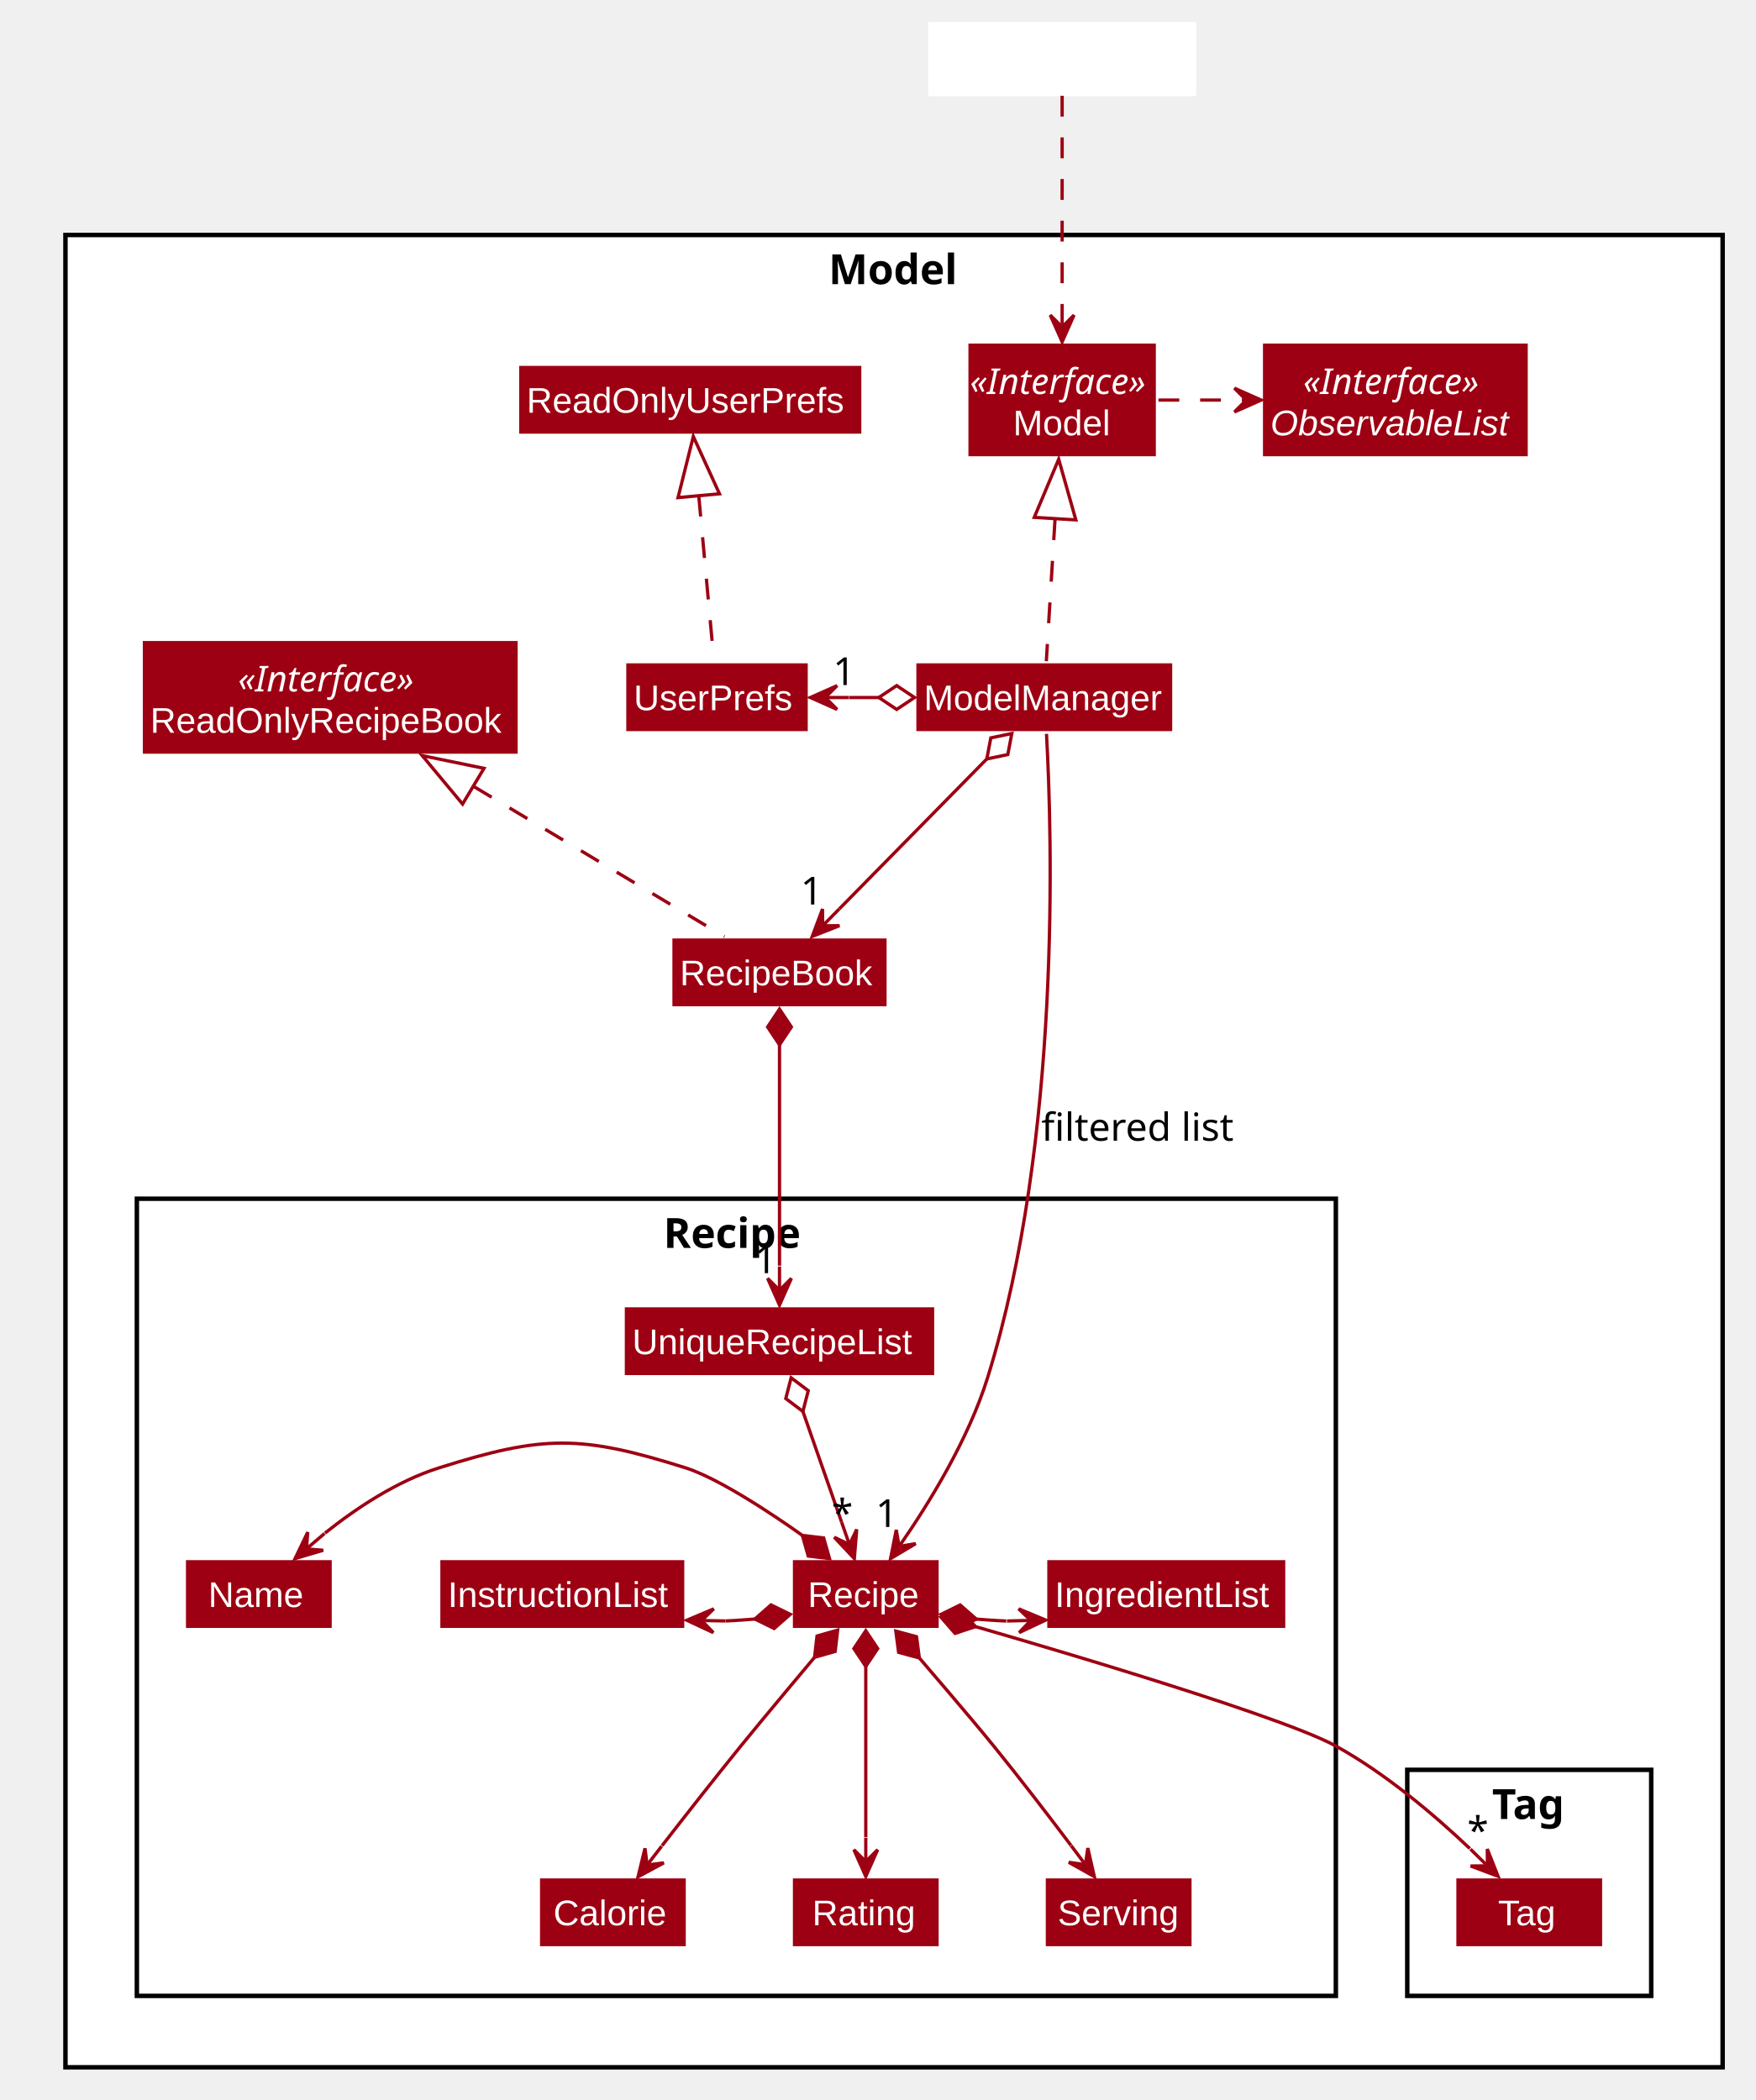
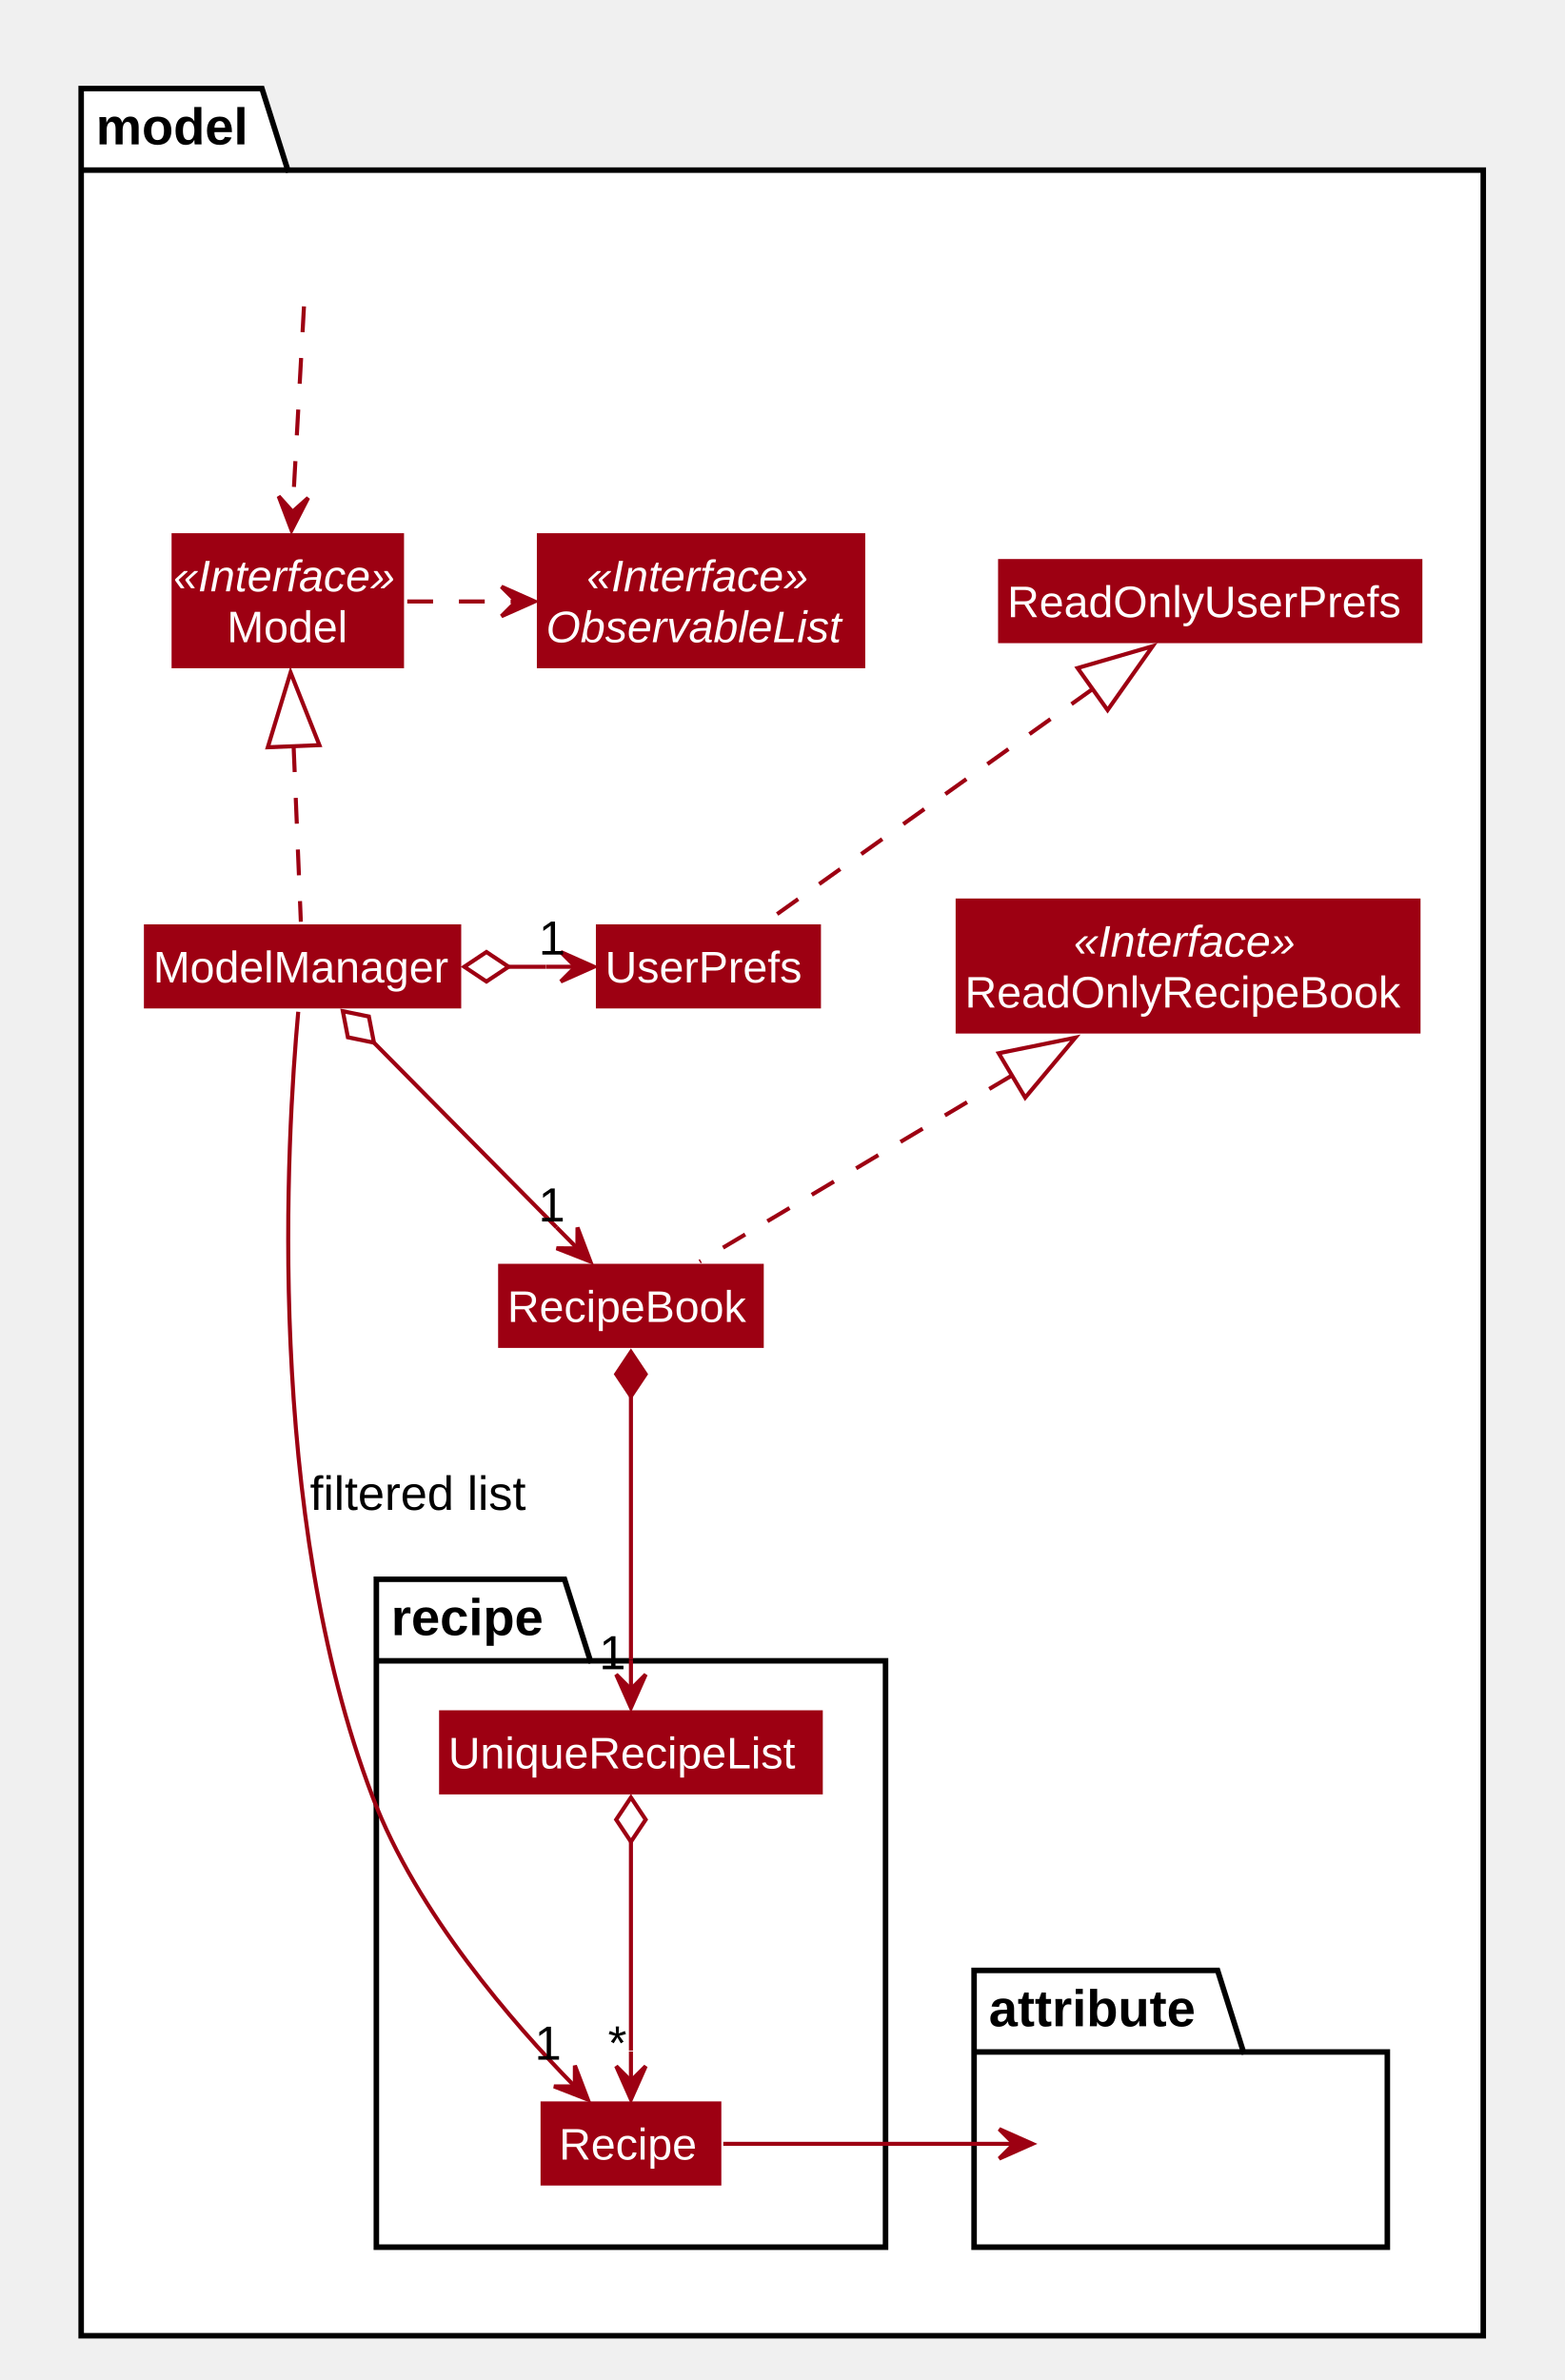
- <svg xmlns="http://www.w3.org/2000/svg" contentScriptType="application/ecmascript" contentStyleType="text/css" height="706px" preserveAspectRatio="none" style="width:590px;height:706px;" version="1.1" viewBox="0 0 590 706" width="590px" zoomAndPan="magnify">
+ <svg xmlns="http://www.w3.org/2000/svg" contentScriptType="application/ecmascript" contentStyleType="text/css" height="645px" preserveAspectRatio="none" style="width:424px;height:645px;" version="1.1" viewBox="0 0 424 645" width="424px" zoomAndPan="magnify">
  <defs />
  <g>
-     <rect fill="#FFFFFF" height="616" style="stroke: #000000; stroke-width: 1.5;" width="557" x="22" y="79" />
-     <text fill="#000000" font-family="sans-serif" font-size="14" font-weight="bold" lengthAdjust="spacingAndGlyphs" textLength="44" x="278.5" y="95.533">Model</text>
-     <rect fill="#FFFFFF" height="268" style="stroke: #000000; stroke-width: 1.5;" width="403" x="46" y="403" />
-     <text fill="#000000" font-family="sans-serif" font-size="14" font-weight="bold" lengthAdjust="spacingAndGlyphs" textLength="49" x="223" y="419.533">Recipe</text>
-     <rect fill="#FFFFFF" height="76" style="stroke: #000000; stroke-width: 1.5;" width="82" x="473" y="595" />
-     <text fill="#000000" font-family="sans-serif" font-size="14" font-weight="bold" lengthAdjust="spacingAndGlyphs" textLength="25" x="501.5" y="611.533">Tag</text>
-     <rect fill="#9D0012" height="38.893" id="ReadOnlyRecipeBook" style="stroke: #FFFFFF; stroke-width: 1.0;" width="127" x="47.5" y="215" />
-     <text fill="#FFFFFF" font-family="sans-serif" font-size="12" font-style="italic" lengthAdjust="spacingAndGlyphs" textLength="62" x="80" y="232.457">«Interface»</text>
-     <text fill="#FFFFFF" font-family="Arial" font-size="12" lengthAdjust="spacingAndGlyphs" textLength="121" x="50.5" y="246.35">ReadOnlyRecipeBook</text>
-     <rect fill="#9D0012" height="38.893" id="Model" style="stroke: #FFFFFF; stroke-width: 1.0;" width="64" x="325" y="115" />
-     <text fill="#FFFFFF" font-family="sans-serif" font-size="12" font-style="italic" lengthAdjust="spacingAndGlyphs" textLength="62" x="326" y="132.457">«Interface»</text>
-     <text fill="#FFFFFF" font-family="Arial" font-size="12" lengthAdjust="spacingAndGlyphs" textLength="33" x="340.5" y="146.35">Model</text>
-     <rect fill="#9D0012" height="38.893" id="ObservableList" style="stroke: #FFFFFF; stroke-width: 1.0;" width="90" x="424" y="115" />
-     <text fill="#FFFFFF" font-family="sans-serif" font-size="12" font-style="italic" lengthAdjust="spacingAndGlyphs" textLength="62" x="438" y="132.457">«Interface»</text>
-     <text fill="#FFFFFF" font-family="Arial" font-size="12" font-style="italic" lengthAdjust="spacingAndGlyphs" textLength="84" x="427" y="146.35">ObservableList</text>
-     <rect fill="#9D0012" height="23.799" id="RecipeBook" style="stroke: #FFFFFF; stroke-width: 1.0;" width="73" x="225.5" y="315" />
-     <text fill="#FFFFFF" font-family="Arial" font-size="12" lengthAdjust="spacingAndGlyphs" textLength="67" x="228.5" y="331.256">RecipeBook</text>
-     <rect fill="#9D0012" height="23.799" id="ModelManager" style="stroke: #FFFFFF; stroke-width: 1.0;" width="87" x="307.5" y="222.5" />
-     <text fill="#FFFFFF" font-family="Arial" font-size="12" lengthAdjust="spacingAndGlyphs" textLength="81" x="310.5" y="238.756">ModelManager</text>
-     <rect fill="#9D0012" height="23.799" id="UserPrefs" style="stroke: #FFFFFF; stroke-width: 1.0;" width="62" x="210" y="222.5" />
-     <text fill="#FFFFFF" font-family="Arial" font-size="12" lengthAdjust="spacingAndGlyphs" textLength="56" x="213" y="238.756">UserPrefs</text>
-     <rect fill="#9D0012" height="23.799" id="ReadOnlyUserPrefs" style="stroke: #FFFFFF; stroke-width: 1.0;" width="116" x="174" y="122.5" />
-     <text fill="#FFFFFF" font-family="Arial" font-size="12" lengthAdjust="spacingAndGlyphs" textLength="110" x="177" y="138.756">ReadOnlyUserPrefs</text>
-     <rect fill="#9D0012" height="23.799" id="Calorie" style="stroke: #FFFFFF; stroke-width: 1.0;" width="50" x="181" y="631" />
-     <text fill="#FFFFFF" font-family="Arial" font-size="12" lengthAdjust="spacingAndGlyphs" textLength="40" x="186" y="647.256">Calorie</text>
-     <rect fill="#9D0012" height="23.799" id="IngredientList" style="stroke: #FFFFFF; stroke-width: 1.0;" width="81" x="351.5" y="524" />
-     <text fill="#FFFFFF" font-family="Arial" font-size="12" lengthAdjust="spacingAndGlyphs" textLength="75" x="354.5" y="540.256">IngredientList</text>
-     <rect fill="#9D0012" height="23.799" id="InstructionList" style="stroke: #FFFFFF; stroke-width: 1.0;" width="83" x="147.5" y="524" />
-     <text fill="#FFFFFF" font-family="Arial" font-size="12" lengthAdjust="spacingAndGlyphs" textLength="77" x="150.5" y="540.256">InstructionList</text>
-     <rect fill="#9D0012" height="23.799" id="Name" style="stroke: #FFFFFF; stroke-width: 1.0;" width="50" x="62" y="524" />
-     <text fill="#FFFFFF" font-family="Arial" font-size="12" lengthAdjust="spacingAndGlyphs" textLength="34" x="70" y="540.256">Name</text>
-     <rect fill="#9D0012" height="23.799" id="Recipe" style="stroke: #FFFFFF; stroke-width: 1.0;" width="50" x="266" y="524" />
-     <text fill="#FFFFFF" font-family="Arial" font-size="12" lengthAdjust="spacingAndGlyphs" textLength="39" x="271.5" y="540.256">Recipe</text>
-     <rect fill="#9D0012" height="23.799" id="Rating" style="stroke: #FFFFFF; stroke-width: 1.0;" width="50" x="266" y="631" />
-     <text fill="#FFFFFF" font-family="Arial" font-size="12" lengthAdjust="spacingAndGlyphs" textLength="36" x="273" y="647.256">Rating</text>
-     <rect fill="#9D0012" height="23.799" id="Serving" style="stroke: #FFFFFF; stroke-width: 1.0;" width="50" x="351" y="631" />
-     <text fill="#FFFFFF" font-family="Arial" font-size="12" lengthAdjust="spacingAndGlyphs" textLength="41" x="355.5" y="647.256">Serving</text>
-     <rect fill="#9D0012" height="23.799" id="UniqueRecipeList" style="stroke: #FFFFFF; stroke-width: 1.0;" width="105" x="209.5" y="439" />
-     <text fill="#FFFFFF" font-family="Arial" font-size="12" lengthAdjust="spacingAndGlyphs" textLength="99" x="212.5" y="455.256">UniqueRecipeList</text>
-     <rect fill="#9D0012" height="23.799" id="Tag" style="stroke: #FFFFFF; stroke-width: 1.0;" width="50" x="489" y="631" />
-     <text fill="#FFFFFF" font-family="Arial" font-size="12" lengthAdjust="spacingAndGlyphs" textLength="21" x="503.5" y="647.256">Tag</text>
-     <rect fill="#FFFFFF" height="23.799" id="HiddenOutside" style="stroke: #FFFFFF; stroke-width: 1.0;" width="89" x="312.5" y="8" />
-     <rect fill="#FFFFFF" height="23.799" style="stroke: #FFFFFF; stroke-width: 1.0;" width="89" x="312.5" y="8" />
-     <text fill="#FFFFFF" font-family="Arial" font-size="12" lengthAdjust="spacingAndGlyphs" textLength="83" x="315.5" y="24.256">HiddenOutside</text>
-     <path d="M357,32.198 C357,50.179 357,85.885 357,109.736 " fill="none" id="HiddenOutside-&gt;Model" style="stroke: #9D0012; stroke-width: 1.1; stroke-dasharray: 7.0,7.0;" />
-     <polygon fill="#9D0012" points="357,114.931,361,105.931,357,109.931,353,105.931,357,114.931" style="stroke: #9D0012; stroke-width: 1.1;" />
-     <path d="M159.241,264.413 C187.905,281.592 222.623,302.4 243.479,314.899 " fill="none" id="ReadOnlyRecipeBook&lt;-RecipeBook" style="stroke: #9D0012; stroke-width: 1.1; stroke-dasharray: 7.0,7.0;" />
-     <polygon fill="none" points="155.478,270.318,141.921,254.032,162.675,258.31,155.478,270.318" style="stroke: #9D0012; stroke-width: 1.1;" />
-     <path d="M354.607,174.582 C353.555,191.768 352.399,210.652 351.686,222.294 " fill="none" id="Model&lt;-ModelManager" style="stroke: #9D0012; stroke-width: 1.1; stroke-dasharray: 7.0,7.0;" />
-     <polygon fill="none" points="347.634,173.93,355.843,154.395,361.608,174.786,347.634,173.93" style="stroke: #9D0012; stroke-width: 1.1;" />
-     <path d="M389.375,134.5 C399.175,134.5 408.975,134.5 418.775,134.5 " fill="none" id="Model-&gt;ObservableList" style="stroke: #9D0012; stroke-width: 1.1; stroke-dasharray: 7.0,7.0;" />
-     <polygon fill="#9D0012" points="423.9,134.5,414.9,130.5,418.9,134.5,414.9,138.5,423.9,134.5" style="stroke: #9D0012; stroke-width: 1.1;" />
-     <path d="M331.674,255.154 C331.674,255.154 296.686,290.73 282.145,305.516 " fill="none" id="ModelManager-RecipeBook" style="stroke: #9D0012; stroke-width: 1.1;" />
-     <polygon fill="#9D0012" points="273.002,314.812,282.165,311.2,276.508,311.247,276.461,305.591,273.002,314.812" style="stroke: #9D0012; stroke-width: 1.1;" />
-     <line style="stroke: #9D0012; stroke-width: 1.1;" x1="276.508" x2="282.118" y1="311.247" y2="305.543" />
-     <polygon fill="#FFFFFF" points="340.087,246.597,333.028,248.071,331.674,255.154,338.733,253.68,340.087,246.597" style="stroke: #9D0012; stroke-width: 1.1;" />
-     <text fill="#000000" font-family="sans-serif" font-size="13" lengthAdjust="spacingAndGlyphs" textLength="7" x="269.097" y="304.094">1</text>
-     <path d="M285.498,234.5 C288.348,234.5 295.383,234.5 295.383,234.5 " fill="none" id="UserPrefs-ModelManager" style="stroke: #9D0012; stroke-width: 1.1;" />
-     <polygon fill="#FFFFFF" points="307.383,234.5,301.383,230.5,295.383,234.5,301.383,238.5,307.383,234.5" style="stroke: #9D0012; stroke-width: 1.1;" />
-     <polygon fill="#9D0012" points="272.367,234.5,281.367,238.5,277.367,234.5,281.367,230.5,272.367,234.5" style="stroke: #9D0012; stroke-width: 1.1;" />
-     <line style="stroke: #9D0012; stroke-width: 1.1;" x1="277.367" x2="285.367" y1="234.5" y2="234.5" />
-     <text fill="#000000" font-family="sans-serif" font-size="13" lengthAdjust="spacingAndGlyphs" textLength="7" x="279.994" y="230.306">1</text>
-     <path d="M234.863,166.67 C236.612,185.722 238.744,208.939 239.98,222.389 " fill="none" id="ReadOnlyUserPrefs&lt;-UserPrefs" style="stroke: #9D0012; stroke-width: 1.1; stroke-dasharray: 7.0,7.0;" />
-     <polygon fill="none" points="227.891,167.298,233.032,146.742,241.832,166.018,227.891,167.298" style="stroke: #9D0012; stroke-width: 1.1;" />
-     <path d="M262,351.259 C262,351.259 262,404.273 262,425.506 " fill="none" id="RecipeBook-UniqueRecipeList" style="stroke: #9D0012; stroke-width: 1.1;" />
-     <polygon fill="#9D0012" points="262,438.768,266,429.768,262,433.768,258,429.768,262,438.768" style="stroke: #9D0012; stroke-width: 1.1;" />
-     <line style="stroke: #9D0012; stroke-width: 1.1;" x1="262" x2="262" y1="433.768" y2="425.768" />
-     <polygon fill="#9D0012" points="262,339.259,258,345.259,262,351.259,266,345.259,262,339.259" style="stroke: #9D0012; stroke-width: 1.1;" />
-     <text fill="#000000" font-family="sans-serif" font-size="13" lengthAdjust="spacingAndGlyphs" textLength="7" x="253.556" y="428.031">1</text>
-     <path d="M269.87,474.522 C269.87,474.522 278.929,500.453 282.852,511.68 " fill="none" id="UniqueRecipeList-Recipe" style="stroke: #9D0012; stroke-width: 1.1;" />
-     <polygon fill="#9D0012" points="287.151,523.984,287.958,514.168,285.502,519.264,280.406,516.807,287.151,523.984" style="stroke: #9D0012; stroke-width: 1.1;" />
-     <line style="stroke: #9D0012; stroke-width: 1.1;" x1="285.502" x2="282.863" y1="519.264" y2="511.711" />
-     <polygon fill="#FFFFFF" points="265.911,463.194,264.114,470.178,269.87,474.522,271.666,467.538,265.911,463.194" style="stroke: #9D0012; stroke-width: 1.1;" />
-     <text fill="#000000" font-family="sans-serif" font-size="13" lengthAdjust="spacingAndGlyphs" textLength="5" x="279.532" y="513.337">*</text>
-     <path d="M109.231,515.416 C119.954,506.868 133.511,497.922 147.5,493.5 C182.673,482.381 195.327,482.381 230.5,493.5 C244.489,497.922 269.681,516.193 269.681,516.193 " fill="none" id="Name-Recipe" style="stroke: #9D0012; stroke-width: 1.1;" />
-     <polygon fill="#9D0012" points="278.817,523.973,276.842,517.038,269.681,516.193,271.656,523.128,278.817,523.973" style="stroke: #9D0012; stroke-width: 1.1;" />
-     <polygon fill="#9D0012" points="99.183,523.973,108.629,521.183,102.99,520.731,103.442,515.092,99.183,523.973" style="stroke: #9D0012; stroke-width: 1.1;" />
-     <line style="stroke: #9D0012; stroke-width: 1.1;" x1="102.99" x2="109.08" y1="520.731" y2="515.544" />
-     <path d="M243.879,544.948 C246.823,544.869 253.722,544.306 253.722,544.306 " fill="none" id="InstructionList-Recipe" style="stroke: #9D0012; stroke-width: 1.1;" />
-     <polygon fill="#9D0012" points="265.618,542.729,259.144,539.552,253.722,544.306,260.196,547.483,265.618,542.729" style="stroke: #9D0012; stroke-width: 1.1;" />
-     <polygon fill="#9D0012" points="230.836,544.709,239.762,548.872,235.835,544.8,239.907,540.874,230.836,544.709" style="stroke: #9D0012; stroke-width: 1.1;" />
-     <line style="stroke: #9D0012; stroke-width: 1.1;" x1="235.835" x2="243.834" y1="544.8" y2="544.947" />
-     <path d="M338.232,544.962 C335.214,544.893 328.146,544.327 328.146,544.327 " fill="none" id="IngredientList-Recipe" style="stroke: #9D0012; stroke-width: 1.1;" />
-     <polygon fill="#9D0012" points="316.25,542.75,321.672,547.504,328.146,544.327,322.724,539.573,316.25,542.75" style="stroke: #9D0012; stroke-width: 1.1;" />
-     <polygon fill="#9D0012" points="351.462,544.65,342.37,540.864,346.463,544.768,342.559,548.861,351.462,544.65" style="stroke: #9D0012; stroke-width: 1.1;" />
-     <line style="stroke: #9D0012; stroke-width: 1.1;" x1="346.463" x2="338.466" y1="544.768" y2="544.957" />
-     <path d="M273.781,557.177 C273.781,557.177 256.729,577.463 249,587 C240.128,597.946 230.447,610.293 222.521,620.51 " fill="none" id="Recipe-Calorie" style="stroke: #9D0012; stroke-width: 1.1;" />
-     <polygon fill="#9D0012" points="214.454,630.953,223.121,626.276,217.51,626.996,216.79,621.386,214.454,630.953" style="stroke: #9D0012; stroke-width: 1.1;" />
-     <line style="stroke: #9D0012; stroke-width: 1.1;" x1="217.51" x2="222.401" y1="626.996" y2="620.665" />
-     <polygon fill="#9D0012" points="281.546,548.028,274.614,550.014,273.781,557.177,280.713,555.191,281.546,548.028" style="stroke: #9D0012; stroke-width: 1.1;" />
-     <path d="M308.999,557.39 C308.999,557.39 326.209,577.389 334,587 C342.795,597.849 352.264,610.187 359.98,620.423 " fill="none" id="Recipe-Serving" style="stroke: #9D0012; stroke-width: 1.1;" />
-     <polygon fill="#9D0012" points="367.818,630.897,365.628,621.295,364.822,626.894,359.223,626.088,367.818,630.897" style="stroke: #9D0012; stroke-width: 1.1;" />
-     <line style="stroke: #9D0012; stroke-width: 1.1;" x1="364.822" x2="360.029" y1="626.894" y2="620.489" />
-     <polygon fill="#9D0012" points="301.098,548.358,302.038,555.508,308.999,557.39,308.059,550.24,301.098,548.358" style="stroke: #9D0012; stroke-width: 1.1;" />
-     <path d="M291,560.237 C291,560.237 291,600.742 291,617.674 " fill="none" id="Recipe-Rating" style="stroke: #9D0012; stroke-width: 1.1;" />
-     <polygon fill="#9D0012" points="291,630.844,295,621.844,291,625.844,287,621.844,291,630.844" style="stroke: #9D0012; stroke-width: 1.1;" />
-     <line style="stroke: #9D0012; stroke-width: 1.1;" x1="291" x2="291" y1="625.844" y2="617.844" />
-     <polygon fill="#9D0012" points="291,548.237,287,554.237,291,560.237,295,554.237,291,548.237" style="stroke: #9D0012; stroke-width: 1.1;" />
-     <path d="M327.854,546.851 C327.854,546.851 428.237,575.539 449,587 C465.616,596.172 481.915,609.978 494.035,621.463 " fill="none" id="Recipe-Tag" style="stroke: #9D0012; stroke-width: 1.1;" />
-     <polygon fill="#9D0012" points="503.513,630.783,499.9,621.621,499.948,627.278,494.291,627.325,503.513,630.783" style="stroke: #9D0012; stroke-width: 1.1;" />
-     <line style="stroke: #9D0012; stroke-width: 1.1;" x1="499.948" x2="494.244" y1="627.278" y2="621.668" />
-     <polygon fill="#9D0012" points="316.278,543.69,321.012,549.129,327.854,546.851,323.12,541.412,316.278,543.69" style="stroke: #9D0012; stroke-width: 1.1;" />
-     <text fill="#000000" font-family="sans-serif" font-size="13" lengthAdjust="spacingAndGlyphs" textLength="5" x="493.156" y="620.053">*</text>
-     <path d="M351.74,246.713 C353.609,280.368 356.753,383.119 332,463 C325.497,483.986 312.16,505.559 302.458,519.549 " fill="none" id="ModelManager-&gt;Recipe" style="stroke: #9D0012; stroke-width: 1.1;" />
-     <polygon fill="#9D0012" points="299.322,523.991,307.781,518.947,302.206,519.907,301.246,514.332,299.322,523.991" style="stroke: #9D0012; stroke-width: 1.1;" />
-     <text fill="#000000" font-family="sans-serif" font-size="13" lengthAdjust="spacingAndGlyphs" textLength="59" x="350" y="383.495">filtered list</text>
-     <text fill="#000000" font-family="sans-serif" font-size="13" lengthAdjust="spacingAndGlyphs" textLength="7" x="294.311" y="513.346">1</text>
+     <polygon fill="#FFFFFF" points="22,24,71,24,78,46.099,402,46.099,402,633,22,633,22,24" style="stroke: #000000; stroke-width: 1.5;" />
+     <line style="stroke: #000000; stroke-width: 1.5;" x1="22" x2="78" y1="46.099" y2="46.099" />
+     <text fill="#000000" font-family="Arial" font-size="14" font-weight="bold" lengthAdjust="spacingAndGlyphs" textLength="43" x="26" y="39.132">model</text>
+     <polygon fill="#FFFFFF" points="102,428,153,428,160,450.099,240,450.099,240,609,102,609,102,428" style="stroke: #000000; stroke-width: 1.5;" />
+     <line style="stroke: #000000; stroke-width: 1.5;" x1="102" x2="160" y1="450.099" y2="450.099" />
+     <text fill="#000000" font-family="Arial" font-size="14" font-weight="bold" lengthAdjust="spacingAndGlyphs" textLength="45" x="106" y="443.132">recipe</text>
+     <polygon fill="#FFFFFF" points="264,534,330,534,337,556.099,376,556.099,376,609,264,609,264,534" style="stroke: #000000; stroke-width: 1.5;" />
+     <line style="stroke: #000000; stroke-width: 1.5;" x1="264" x2="337" y1="556.099" y2="556.099" />
+     <text fill="#000000" font-family="Arial" font-size="14" font-weight="bold" lengthAdjust="spacingAndGlyphs" textLength="60" x="268" y="549.132">attribute</text>
+     <rect fill="#9D0012" height="37.598" id="ReadOnlyRecipeBook" style="stroke: #FFFFFF; stroke-width: 1.0;" width="127" x="258.5" y="243" />
+     <text fill="#FFFFFF" font-family="Arial" font-size="12" font-style="italic" lengthAdjust="spacingAndGlyphs" textLength="62" x="291" y="259.256">«Interface»</text>
+     <text fill="#FFFFFF" font-family="Arial" font-size="12" lengthAdjust="spacingAndGlyphs" textLength="121" x="261.5" y="273.055">ReadOnlyRecipeBook</text>
+     <rect fill="#9D0012" height="37.598" id="Model" style="stroke: #FFFFFF; stroke-width: 1.0;" width="64" x="46" y="144" />
+     <text fill="#FFFFFF" font-family="Arial" font-size="12" font-style="italic" lengthAdjust="spacingAndGlyphs" textLength="62" x="47" y="160.256">«Interface»</text>
+     <text fill="#FFFFFF" font-family="Arial" font-size="12" lengthAdjust="spacingAndGlyphs" textLength="33" x="61.5" y="174.055">Model</text>
+     <rect fill="#9D0012" height="37.598" id="ObservableList" style="stroke: #FFFFFF; stroke-width: 1.0;" width="90" x="145" y="144" />
+     <text fill="#FFFFFF" font-family="Arial" font-size="12" font-style="italic" lengthAdjust="spacingAndGlyphs" textLength="62" x="159" y="160.256">«Interface»</text>
+     <text fill="#FFFFFF" font-family="Arial" font-size="12" font-style="italic" lengthAdjust="spacingAndGlyphs" textLength="84" x="148" y="174.055">ObservableList</text>
+     <rect fill="#9D0012" height="23.799" id="RecipeBook" style="stroke: #FFFFFF; stroke-width: 1.0;" width="73" x="134.5" y="342" />
+     <text fill="#FFFFFF" font-family="Arial" font-size="12" lengthAdjust="spacingAndGlyphs" textLength="67" x="137.5" y="358.256">RecipeBook</text>
+     <rect fill="#9D0012" height="23.799" id="ModelManager" style="stroke: #FFFFFF; stroke-width: 1.0;" width="87" x="38.5" y="250" />
+     <text fill="#FFFFFF" font-family="Arial" font-size="12" lengthAdjust="spacingAndGlyphs" textLength="81" x="41.5" y="266.256">ModelManager</text>
+     <rect fill="#9D0012" height="23.799" id="UserPrefs" style="stroke: #FFFFFF; stroke-width: 1.0;" width="62" x="161" y="250" />
+     <text fill="#FFFFFF" font-family="Arial" font-size="12" lengthAdjust="spacingAndGlyphs" textLength="56" x="164" y="266.256">UserPrefs</text>
+     <rect fill="#9D0012" height="23.799" id="ReadOnlyUserPrefs" style="stroke: #FFFFFF; stroke-width: 1.0;" width="116" x="270" y="151" />
+     <text fill="#FFFFFF" font-family="Arial" font-size="12" lengthAdjust="spacingAndGlyphs" textLength="110" x="273" y="167.256">ReadOnlyUserPrefs</text>
+     <rect fill="#FFFFFF" height="23.799" id="HiddenOutside" style="stroke: #FFFFFF; stroke-width: 1.0;" width="89" x="38.5" y="59" />
+     <rect fill="#FFFFFF" height="23.799" style="stroke: #FFFFFF; stroke-width: 1.0;" width="89" x="38.5" y="59" />
+     <text fill="#FFFFFF" font-family="Arial" font-size="12" lengthAdjust="spacingAndGlyphs" textLength="83" x="41.5" y="75.256">HiddenOutside</text>
+     <rect fill="#9D0012" height="23.799" id="Recipe" style="stroke: #FFFFFF; stroke-width: 1.0;" width="50" x="146" y="569" />
+     <text fill="#FFFFFF" font-family="Arial" font-size="12" lengthAdjust="spacingAndGlyphs" textLength="39" x="151.5" y="585.256">Recipe</text>
+     <rect fill="#9D0012" height="23.799" id="UniqueRecipeList" style="stroke: #FFFFFF; stroke-width: 1.0;" width="105" x="118.5" y="463" />
+     <text fill="#FFFFFF" font-family="Arial" font-size="12" lengthAdjust="spacingAndGlyphs" textLength="99" x="121.5" y="479.256">UniqueRecipeList</text>
+     <rect fill="#FFFFFF" height="23.799" id="HiddenInside" style="stroke: #FFFFFF; stroke-width: 1.0;" width="80" x="280" y="569" />
+     <rect fill="#FFFFFF" height="23.799" style="stroke: #FFFFFF; stroke-width: 1.0;" width="80" x="280" y="569" />
+     <text fill="#FFFFFF" font-family="Arial" font-size="12" lengthAdjust="spacingAndGlyphs" textLength="74" x="283" y="585.256">HiddenInside</text>
+     <path d="M82.387,83.036 C81.626,96.733 80.307,120.468 79.314,138.349 " fill="none" id="HiddenOutside-&gt;Model" style="stroke: #9D0012; stroke-width: 1.1; stroke-dasharray: 7.0,7.0;" />
+     <polygon fill="#9D0012" points="79.017,143.692,83.51,134.928,79.294,138.7,75.522,134.484,79.017,143.692" style="stroke: #9D0012; stroke-width: 1.1;" />
+     <path d="M274.123,291.536 C245.433,308.636 210.569,329.416 189.615,341.905 " fill="none" id="ReadOnlyRecipeBook&lt;-RecipeBook" style="stroke: #9D0012; stroke-width: 1.1; stroke-dasharray: 7.0,7.0;" />
+     <polygon fill="none" points="270.679,285.44,291.443,281.213,277.847,297.466,270.679,285.44" style="stroke: #9D0012; stroke-width: 1.1;" />
+     <path d="M79.577,202.243 C80.281,219.316 81.058,238.166 81.538,249.797 " fill="none" id="Model&lt;-ModelManager" style="stroke: #9D0012; stroke-width: 1.1; stroke-dasharray: 7.0,7.0;" />
+     <polygon fill="none" points="72.582,202.516,78.752,182.245,86.571,201.94,72.582,202.516" style="stroke: #9D0012; stroke-width: 1.1;" />
+     <path d="M110.375,163 C120.175,163 129.975,163 139.775,163 " fill="none" id="Model-&gt;ObservableList" style="stroke: #9D0012; stroke-width: 1.1; stroke-dasharray: 7.0,7.0;" />
+     <polygon fill="#9D0012" points="144.9,163,135.9,159,139.9,163,135.9,167,144.9,163" style="stroke: #9D0012; stroke-width: 1.1;" />
+     <path d="M101.351,282.568 C101.351,282.568 136.314,317.925 150.855,332.629 " fill="none" id="ModelManager-RecipeBook" style="stroke: #9D0012; stroke-width: 1.1;" />
+     <polygon fill="#9D0012" points="159.998,341.874,156.514,332.662,156.482,338.319,150.826,338.287,159.998,341.874" style="stroke: #9D0012; stroke-width: 1.1;" />
+     <line style="stroke: #9D0012; stroke-width: 1.1;" x1="156.482" x2="150.857" y1="338.319" y2="332.63" />
+     <polygon fill="#FFFFFF" points="92.913,274.036,94.288,281.115,101.351,282.568,99.976,275.49,92.913,274.036" style="stroke: #9D0012; stroke-width: 1.1;" />
+     <text fill="#000000" font-family="Arial" font-size="13" lengthAdjust="spacingAndGlyphs" textLength="7" x="145.928" y="331.024">1</text>
+     <path d="M147.937,262 C144.961,262 137.828,262 137.828,262 " fill="none" id="UserPrefs-ModelManager" style="stroke: #9D0012; stroke-width: 1.1;" />
+     <polygon fill="#FFFFFF" points="125.828,262,131.828,266,137.828,262,131.828,258,125.828,262" style="stroke: #9D0012; stroke-width: 1.1;" />
+     <polygon fill="#9D0012" points="160.982,262,151.982,258,155.982,262,151.982,266,160.982,262" style="stroke: #9D0012; stroke-width: 1.1;" />
+     <line style="stroke: #9D0012; stroke-width: 1.1;" x1="155.982" x2="147.982" y1="262" y2="262" />
+     <text fill="#000000" font-family="Arial" font-size="13" lengthAdjust="spacingAndGlyphs" textLength="7" x="146" y="258.708">1</text>
+     <path d="M296.105,186.749 C268.378,206.524 229.372,234.345 207.838,249.704 " fill="none" id="ReadOnlyUserPrefs&lt;-UserPrefs" style="stroke: #9D0012; stroke-width: 1.1; stroke-dasharray: 7.0,7.0;" />
+     <polygon fill="none" points="292.052,181.042,312.399,175.127,300.181,192.44,292.052,181.042" style="stroke: #9D0012; stroke-width: 1.1;" />
+     <path d="M171,378.41 C171,378.41 171,429.262 171,449.694 " fill="none" id="RecipeBook-UniqueRecipeList" style="stroke: #9D0012; stroke-width: 1.1;" />
+     <polygon fill="#9D0012" points="171,462.798,175,453.798,171,457.798,167,453.798,171,462.798" style="stroke: #9D0012; stroke-width: 1.1;" />
+     <line style="stroke: #9D0012; stroke-width: 1.1;" x1="171" x2="171" y1="457.798" y2="449.798" />
+     <polygon fill="#9D0012" points="171,366.41,167,372.41,171,378.41,175,372.41,171,366.41" style="stroke: #9D0012; stroke-width: 1.1;" />
+     <text fill="#000000" font-family="Arial" font-size="13" lengthAdjust="spacingAndGlyphs" textLength="7" x="162.381" y="452.377">1</text>
+     <path d="M171,499.13 C171,499.13 171,539.077 171,555.723 " fill="none" id="UniqueRecipeList-Recipe" style="stroke: #9D0012; stroke-width: 1.1;" />
+     <polygon fill="#9D0012" points="171,568.95,175,559.95,171,563.95,167,559.95,171,568.95" style="stroke: #9D0012; stroke-width: 1.1;" />
+     <line style="stroke: #9D0012; stroke-width: 1.1;" x1="171" x2="171" y1="563.95" y2="555.95" />
+     <polygon fill="#FFFFFF" points="171,487.13,167,493.13,171,499.13,175,493.13,171,487.13" style="stroke: #9D0012; stroke-width: 1.1;" />
+     <text fill="#000000" font-family="Arial" font-size="13" lengthAdjust="spacingAndGlyphs" textLength="5" x="164.781" y="558.138">*</text>
+     <path d="M196.027,581 C222.208,581 248.389,581 274.57,581 " fill="none" id="Recipe-&gt;HiddenInside" style="stroke: #9D0012; stroke-width: 1.1;" />
+     <polygon fill="#9D0012" points="279.806,581,270.806,577,274.806,581,270.806,585,279.806,581" style="stroke: #9D0012; stroke-width: 1.1;" />
+     <path d="M80.831,274.2 C77.761,307.784 71.611,410.072 101,487 C113.002,518.415 138.98,548.286 155.692,565.346 " fill="none" id="ModelManager-&gt;Recipe" style="stroke: #9D0012; stroke-width: 1.1;" />
+     <polygon fill="#9D0012" points="159.315,568.992,155.809,559.788,155.791,565.445,150.134,565.426,159.315,568.992" style="stroke: #9D0012; stroke-width: 1.1;" />
+     <text fill="#000000" font-family="Arial" font-size="13" lengthAdjust="spacingAndGlyphs" textLength="59" x="84" y="409.194">filtered list</text>
+     <text fill="#000000" font-family="Arial" font-size="13" lengthAdjust="spacingAndGlyphs" textLength="7" x="144.912" y="558.199">1</text>
  </g>
</svg>
